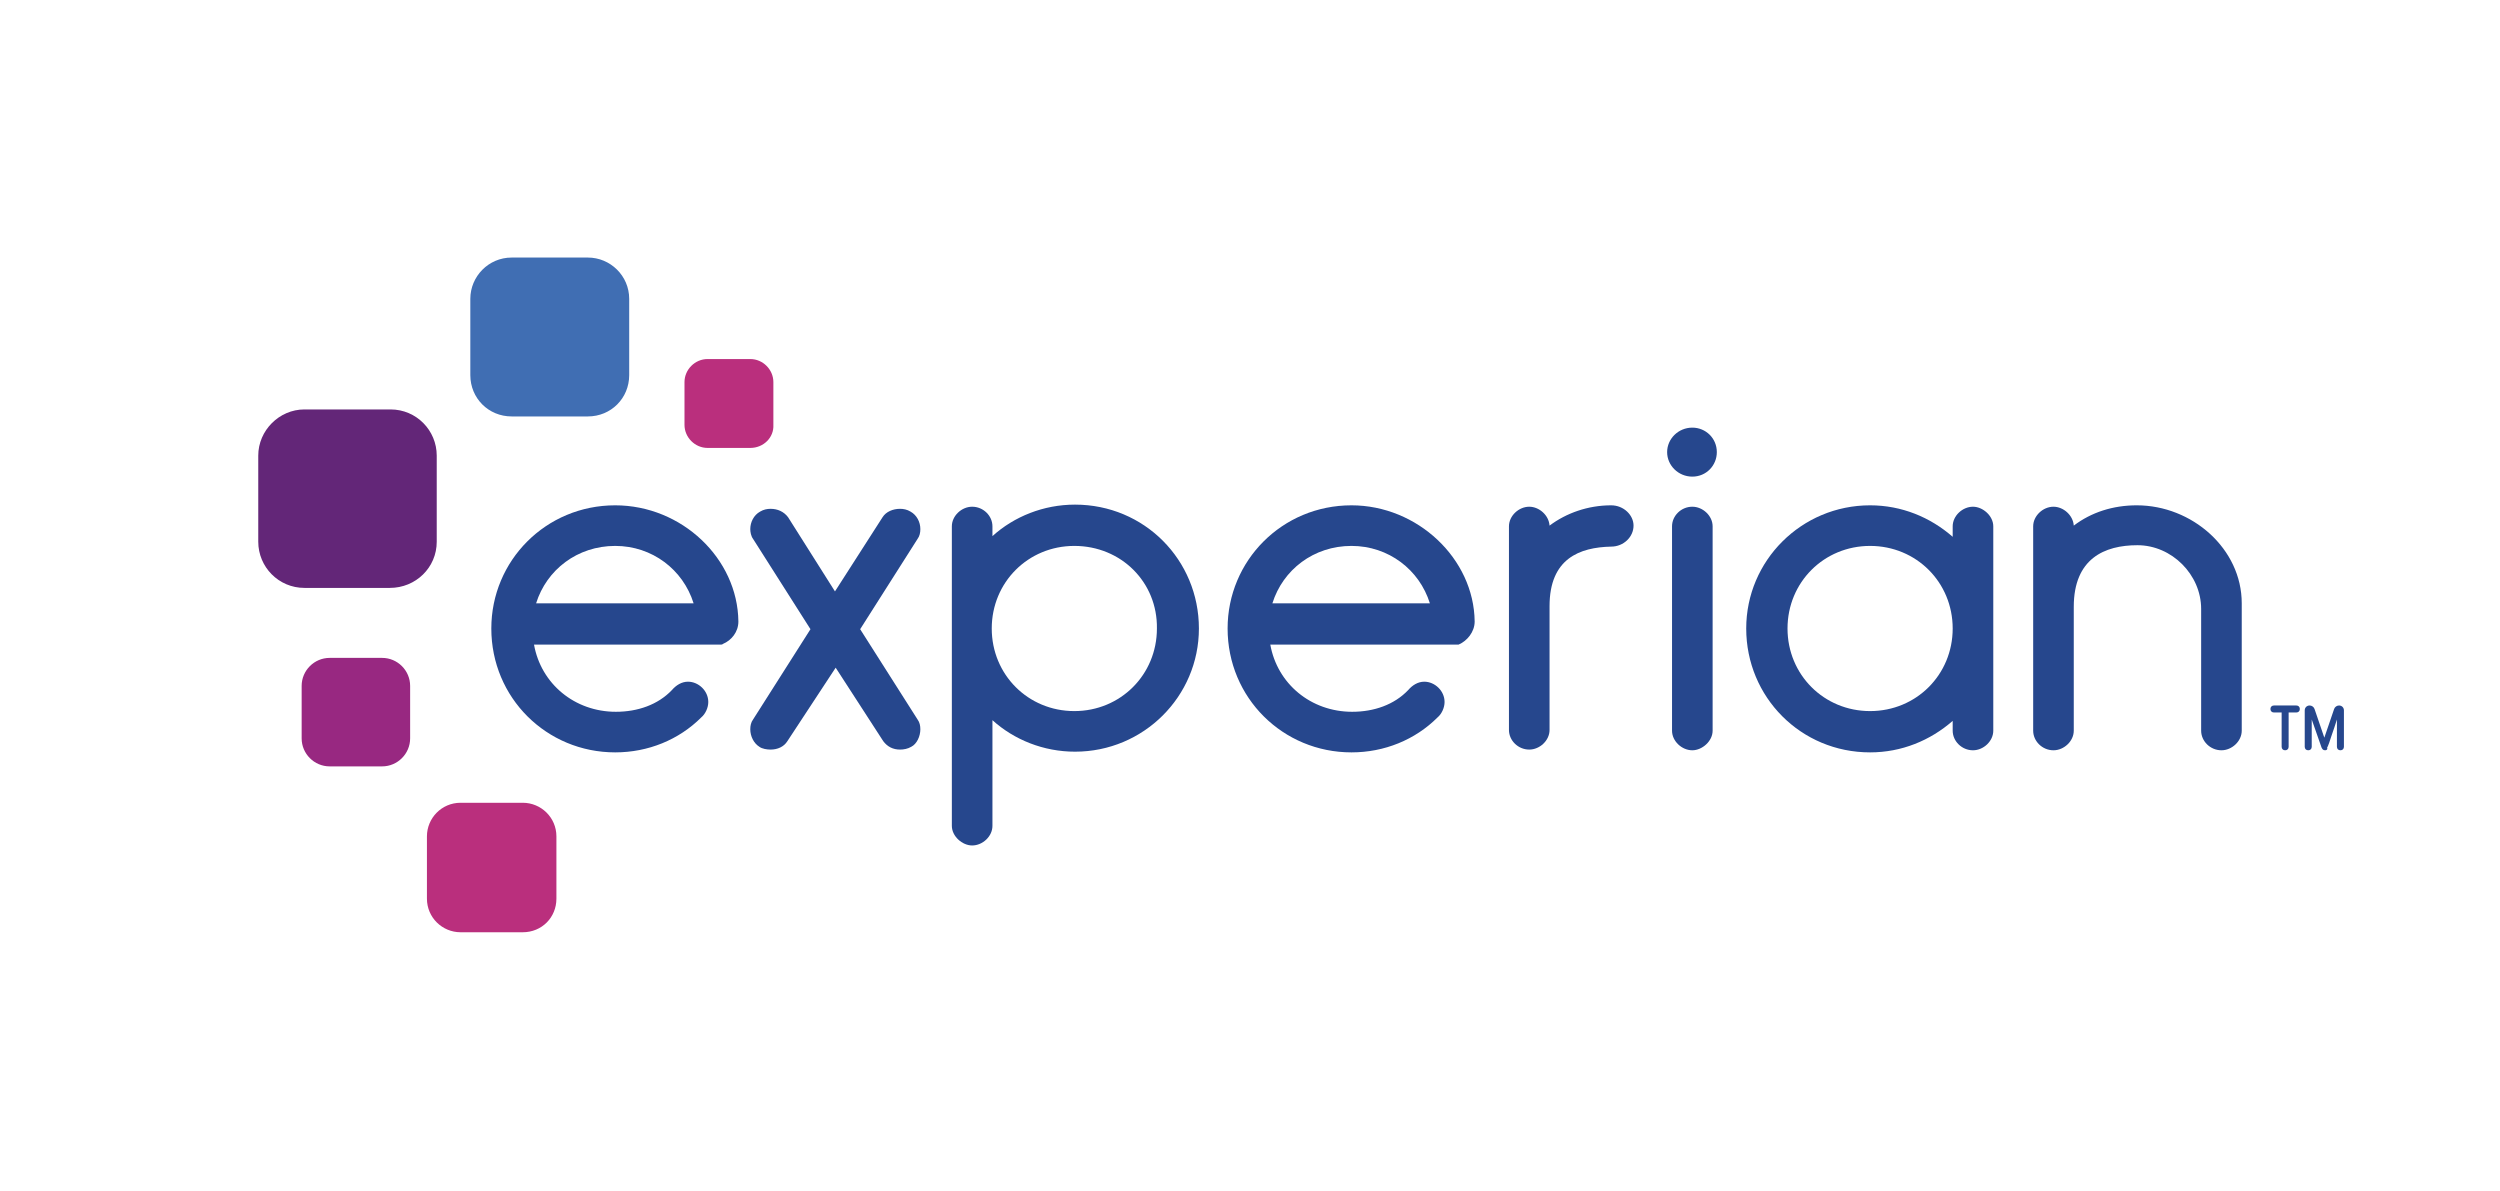
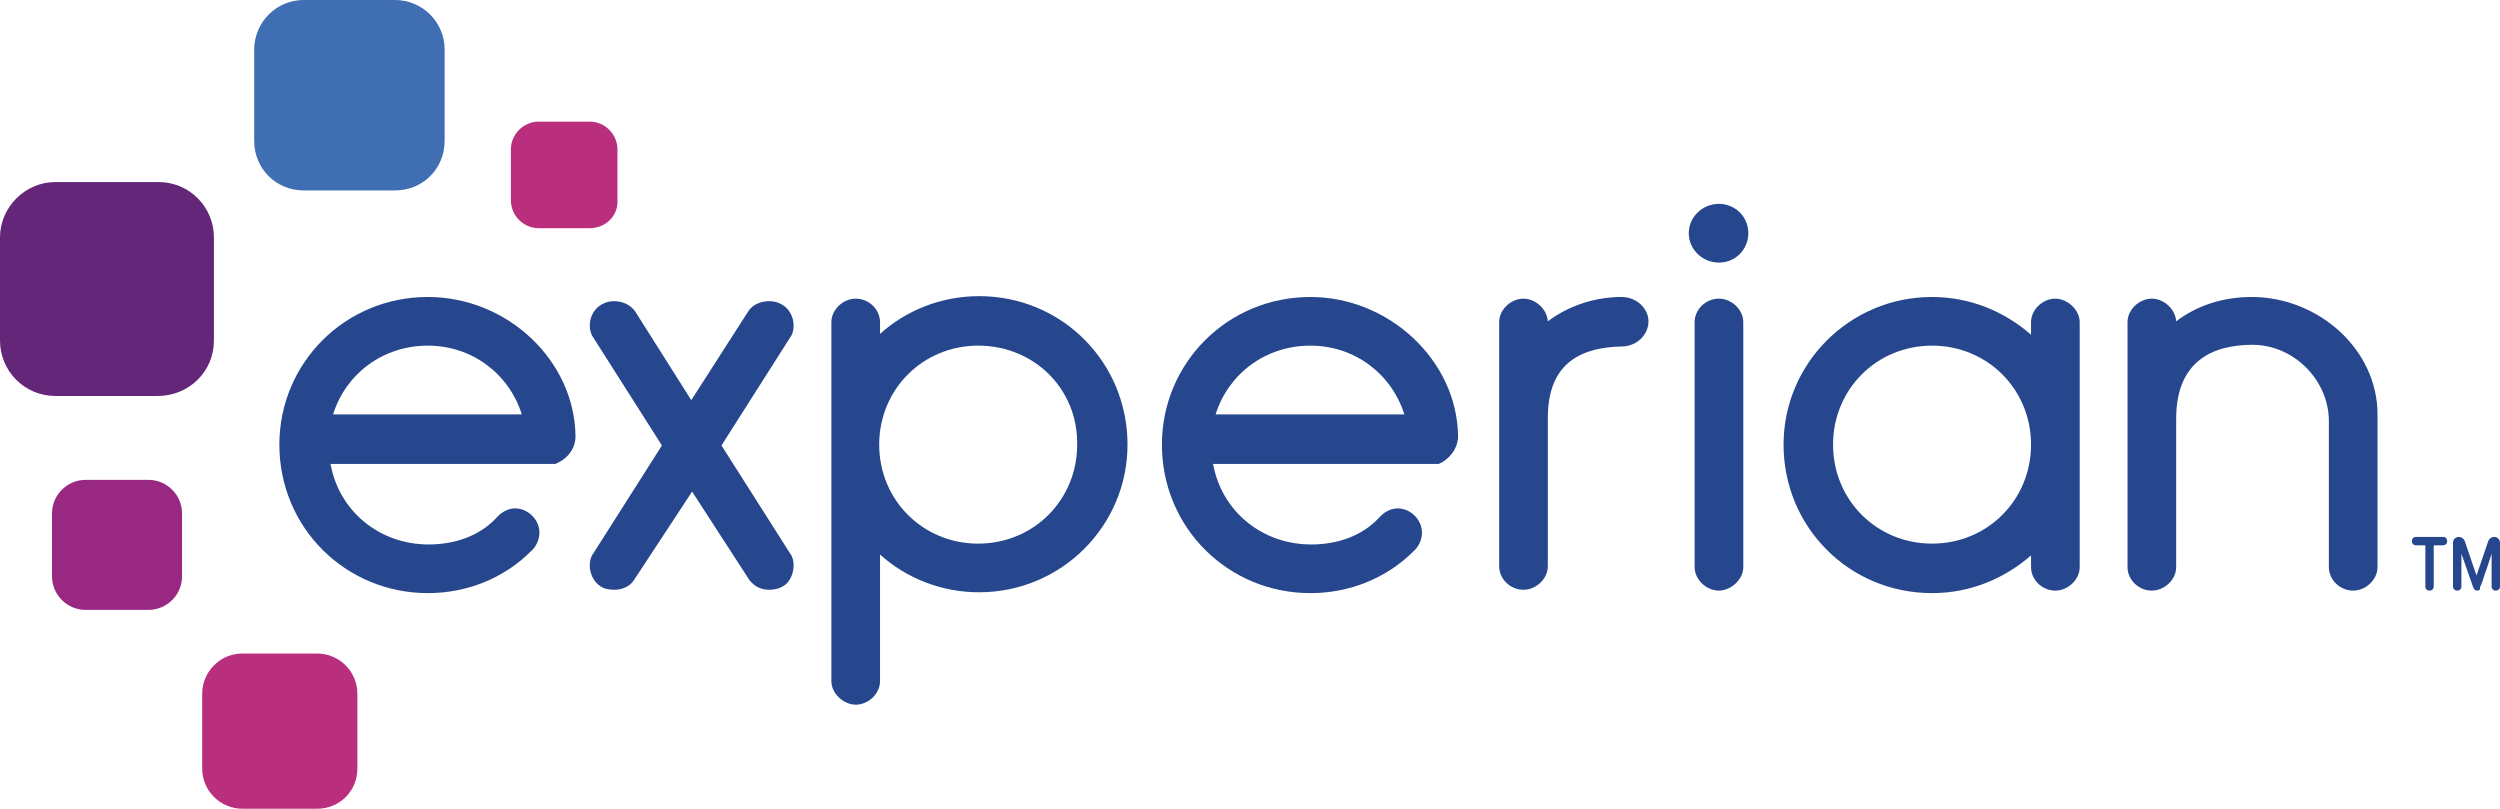
- <svg xmlns="http://www.w3.org/2000/svg" viewBox="0 0 357.2 170.1">
+ <svg xmlns="http://www.w3.org/2000/svg" viewBox="36.9 36.8 298 96.4">
  <style type="text/css">.st0{fill:#406EB3;}.st1{fill:#632678;}.st2{fill:#982881;}.st3{fill:#BA2F7D;}.st4{fill:#26478D;}.st5{fill:none;}</style>
  <path class="st0" d="M84,59.5H73.1c-3.3,0-5.9-2.6-5.9-5.9V42.7c0-3.2,2.6-5.9,5.9-5.9H84c3.2,0,5.9,2.6,5.9,5.9v10.9C89.9,56.9,87.3,59.5,84,59.5" />
  <path class="st1" d="M55.7,84H43.5c-3.7,0-6.6-3-6.6-6.6V65.1c0-3.6,3-6.6,6.6-6.6h12.3c3.7,0,6.6,3,6.6,6.6v12.3C62.4,81.1,59.4,84,55.7,84" />
  <path class="st2" d="M54.6,109.5h-7.5c-2.2,0-4-1.8-4-4V98c0-2.2,1.8-4,4-4h7.5c2.2,0,4,1.8,4,4v7.5C58.6,107.7,56.8,109.5,54.6,109.5" />
  <path class="st3" d="M74.7,133.2h-8.9c-2.6,0-4.8-2.1-4.8-4.8v-8.9c0-2.6,2.1-4.8,4.8-4.8h8.9c2.6,0,4.8,2.1,4.8,4.8v8.9C79.5,131.1,77.4,133.2,74.7,133.2" />
  <path class="st3" d="M107.2,64h-6.1c-1.8,0-3.3-1.5-3.3-3.3v-6.1c0-1.8,1.5-3.3,3.3-3.3h6.1c1.8,0,3.3,1.5,3.3,3.3v6.1C110.6,62.5,109.1,64,107.2,64" />
  <path class="st4" d="M241.8,68.1c2,0,3.5-1.6,3.5-3.5c0-2-1.6-3.5-3.5-3.5c-2,0-3.6,1.6-3.6,3.5C238.2,66.5,239.8,68.1,241.8,68.1z" />
  <path class="st4" d="M112.5,105.9c-0.5,0.8-1.4,1.2-2.4,1.2c-0.5,0-1.2-0.1-1.6-0.4c-0.8-0.5-1.3-1.5-1.3-2.5c0-0.5,0.1-1,0.4-1.4l8.2-12.9l-8.2-12.9c-0.3-0.4-0.4-1-0.4-1.4c0-1,0.5-2,1.4-2.5c0.5-0.3,1-0.4,1.5-0.4c1,0,1.9,0.4,2.5,1.2l6.7,10.6l6.8-10.6c0.5-0.8,1.5-1.2,2.5-1.2c0.5,0,1,0.1,1.5,0.4c0.9,0.5,1.4,1.5,1.4,2.5c0,0.5-0.1,1-0.4,1.4l-8.2,12.9l8.2,12.9c0.3,0.4,0.4,0.9,0.4,1.4c0,1-0.5,2.1-1.3,2.5c-0.5,0.3-1.1,0.4-1.6,0.4c-1,0-1.8-0.4-2.4-1.2l-6.8-10.5L112.5,105.9z" />
  <path class="st4" d="M141.8,76.6c3.1-2.8,7.3-4.5,11.8-4.5c9.9,0,17.7,7.9,17.7,17.7c0,9.7-7.9,17.6-17.7,17.6c-4.5,0-8.7-1.7-11.8-4.5v15.1c0,1.5-1.4,2.8-2.9,2.8c-1.4,0-2.9-1.3-2.9-2.8V75.2c0-1.5,1.4-2.8,2.9-2.8c1.6,0,2.9,1.3,2.9,2.8V76.6z M153.5,78c-6.6,0-11.8,5.2-11.8,11.8c0,6.6,5.2,11.8,11.8,11.8c6.6,0,11.8-5.2,11.8-11.8C165.4,83.2,160.2,78,153.5,78z" />
  <path class="st4" d="M221.4,86.6v17.7c0,1.5-1.4,2.8-2.9,2.8c-1.6,0-2.9-1.3-2.9-2.8V75.2c0-1.5,1.4-2.8,2.9-2.8c1.4,0,2.8,1.2,2.9,2.7c2.4-1.8,5.5-2.9,8.8-2.9c1.8,0,3.2,1.4,3.2,2.9c0,1.6-1.4,3-3.2,3C225.7,78.2,221.4,79.8,221.4,86.6z" />
  <path class="st4" d="M241.8,72.4c-1.6,0-2.9,1.3-2.9,2.8v29.2c0,1.5,1.4,2.8,2.9,2.8c1.4,0,2.9-1.3,2.9-2.8V75.2C244.7,73.7,243.3,72.4,241.8,72.4z" />
  <path class="st4" d="M279,75.2c0-1.5,1.4-2.8,2.9-2.8c1.4,0,2.9,1.3,2.9,2.8v29.2c0,1.5-1.4,2.8-2.9,2.8c-1.6,0-2.9-1.3-2.9-2.8v-1.4c-3.2,2.8-7.3,4.5-11.8,4.5c-9.9,0-17.7-7.9-17.7-17.7c0-9.7,7.9-17.6,17.7-17.6c4.5,0,8.6,1.7,11.8,4.5V75.2z M267.2,101.6c6.6,0,11.8-5.2,11.8-11.8c0-6.6-5.2-11.8-11.8-11.8c-6.6,0-11.8,5.2-11.8,11.8C255.4,96.4,260.6,101.6,267.2,101.6z" />
  <path class="st4" d="M314.5,87c0-4.9-4.2-9.1-9.1-9.1c-4.7,0-9.1,1.9-9.1,8.8v17.7c0,1.5-1.4,2.8-2.9,2.8c-1.6,0-2.9-1.3-2.9-2.8V75.2c0-1.5,1.4-2.8,2.9-2.8c1.4,0,2.8,1.2,2.9,2.7c2.5-1.9,5.6-2.9,9-2.9c7.9,0,15,6.2,15,14v18.2c0,1.5-1.4,2.8-2.9,2.8c-1.6,0-2.9-1.3-2.9-2.8V87z" />
  <path class="st4" d="M105.5,88.8c-0.1-9-8.1-16.6-17.6-16.6c-9.9,0-17.7,7.9-17.7,17.6c0,9.9,7.9,17.7,17.7,17.7c4.7,0,9.1-1.8,12.3-5c0.6-0.5,1-1.4,1-2.2c0-1.6-1.4-2.9-2.9-2.9c-0.9,0-1.7,0.5-2.3,1.2c-2,2.1-4.9,3.1-8,3.1c-5.9,0-10.7-4-11.7-9.6h26.4c0,0,0,0,0.1,0h0.1c0,0,0.1,0,0.1,0c0.1,0,0.2,0,0.3-0.1C104.5,91.5,105.5,90.3,105.5,88.8z M87.9,78c5.3,0,9.7,3.4,11.2,8.2H76.6C78.1,81.4,82.5,78,87.9,78z" />
  <path class="st4" d="M210.7,88.8c-0.1-9-8.2-16.6-17.6-16.6c-9.9,0-17.7,7.9-17.7,17.6c0,9.9,7.9,17.7,17.7,17.7c4.7,0,9.1-1.8,12.3-5c0.6-0.5,1-1.4,1-2.2c0-1.6-1.4-2.9-2.9-2.9c-0.9,0-1.7,0.5-2.3,1.2c-2,2.1-4.9,3.1-8,3.1c-5.9,0-10.7-4-11.7-9.6h26.4c0,0,0,0,0.1,0h0.1c0.1,0,0.2,0,0.2,0c0,0,0.1,0,0.1,0C209.6,91.6,210.7,90.3,210.7,88.8z M193.1,78   c5.3,0,9.7,3.4,11.2,8.2h-22.5C183.3,81.4,187.7,78,193.1,78z" />
  <path class="st4" d="M326.5,107.2c-0.3,0-0.5-0.2-0.5-0.5v-4.9h-1.1c-0.3,0-0.5-0.2-0.5-0.5c0-0.3,0.2-0.5,0.5-0.5h3.2c0.3,0,0.5,0.2,0.5,0.5c0,0.3-0.2,0.5-0.5,0.5H327v4.9C327,107,326.8,107.2,326.5,107.2z" />
  <path class="st4" d="M332.2,107.2c-0.3,0-0.4-0.2-0.5-0.4l-1.4-4v3.9c0,0.3-0.2,0.5-0.5,0.5c-0.3,0-0.5-0.2-0.5-0.5v-5.2c0-0.4,0.3-0.7,0.7-0.7c0.3,0,0.6,0.2,0.7,0.5l1.4,4.1l1.4-4.1c0.1-0.3,0.4-0.5,0.7-0.5c0.4,0,0.7,0.3,0.7,0.7v5.2c0,0.3-0.2,0.5-0.5,0.5c-0.3,0-0.5-0.2-0.5-0.5v-3.9c-0.2,0.6-0.5,1.6-0.8,2.4c-0.5,1.6-0.6,1.6-0.6,1.6C332.6,107.1,332.4,107.2,332.2,107.2z" />
  <path class="st5" d="M32.1,81.3h-8.9c-2.6,0-4.8-2.1-4.8-4.8v-8.9c0-2.6,2.1-4.8,4.8-4.8h8.9c2.6,0,4.8,2.1,4.8,4.8v8.9C36.9,79.2,34.7,81.3,32.1,81.3" />
  <path class="st5" d="M13.6,81.3H4.8c-2.6,0-4.8-2.1-4.8-4.8v-8.9c0-2.6,2.1-4.8,4.8-4.8h8.9c2.6,0,4.8,2.1,4.8,4.8v8.9C18.4,79.2,16.3,81.3,13.6,81.3" />
  <path class="st5" d="M79.5,138v8.9c0,2.6-2.1,4.8-4.8,4.8h-8.9c-2.6,0-4.8-2.1-4.8-4.8V138c0-2.6,2.1-4.8,4.8-4.8h8.9C77.4,133.2,79.5,135.4,79.5,138" />
  <path class="st5" d="M79.5,156.4v8.9c0,2.6-2.1,4.8-4.8,4.8h-8.9c-2.6,0-4.8-2.1-4.8-4.8v-8.9c0-2.6,2.1-4.8,4.8-4.8h8.9C77.4,151.7,79.5,153.8,79.5,156.4" />
  <path class="st5" d="M70.4,32.1v-8.9c0-2.6,2.1-4.8,4.8-4.8H84c2.6,0,4.8,2.1,4.8,4.8v8.9c0,2.6-2.1,4.8-4.8,4.8h-8.9C72.5,36.9,70.4,34.7,70.4,32.1" />
  <path class="st5" d="M70.4,13.6V4.8c0-2.6,2.1-4.8,4.8-4.8H84c2.6,0,4.8,2.1,4.8,4.8v8.9c0,2.6-2.1,4.8-4.8,4.8h-8.9C72.5,18.4,70.4,16.3,70.4,13.6" />
  <path class="st5" d="M352.4,105.7h-8.9c-2.6,0-4.8-2.1-4.8-4.8v-8.9c0-2.6,2.1-4.8,4.8-4.8h8.9c2.6,0,4.8,2.1,4.8,4.8v8.9C357.2,103.6,355,105.7,352.4,105.7" />
  <path class="st5" d="M334,105.7h-8.9c-2.6,0-4.8-2.1-4.8-4.8v-8.9c0-2.6,2.1-4.8,4.8-4.8h8.9c2.6,0,4.8,2.1,4.8,4.8v8.9C338.7,103.6,336.6,105.7,334,105.7" />
</svg>
